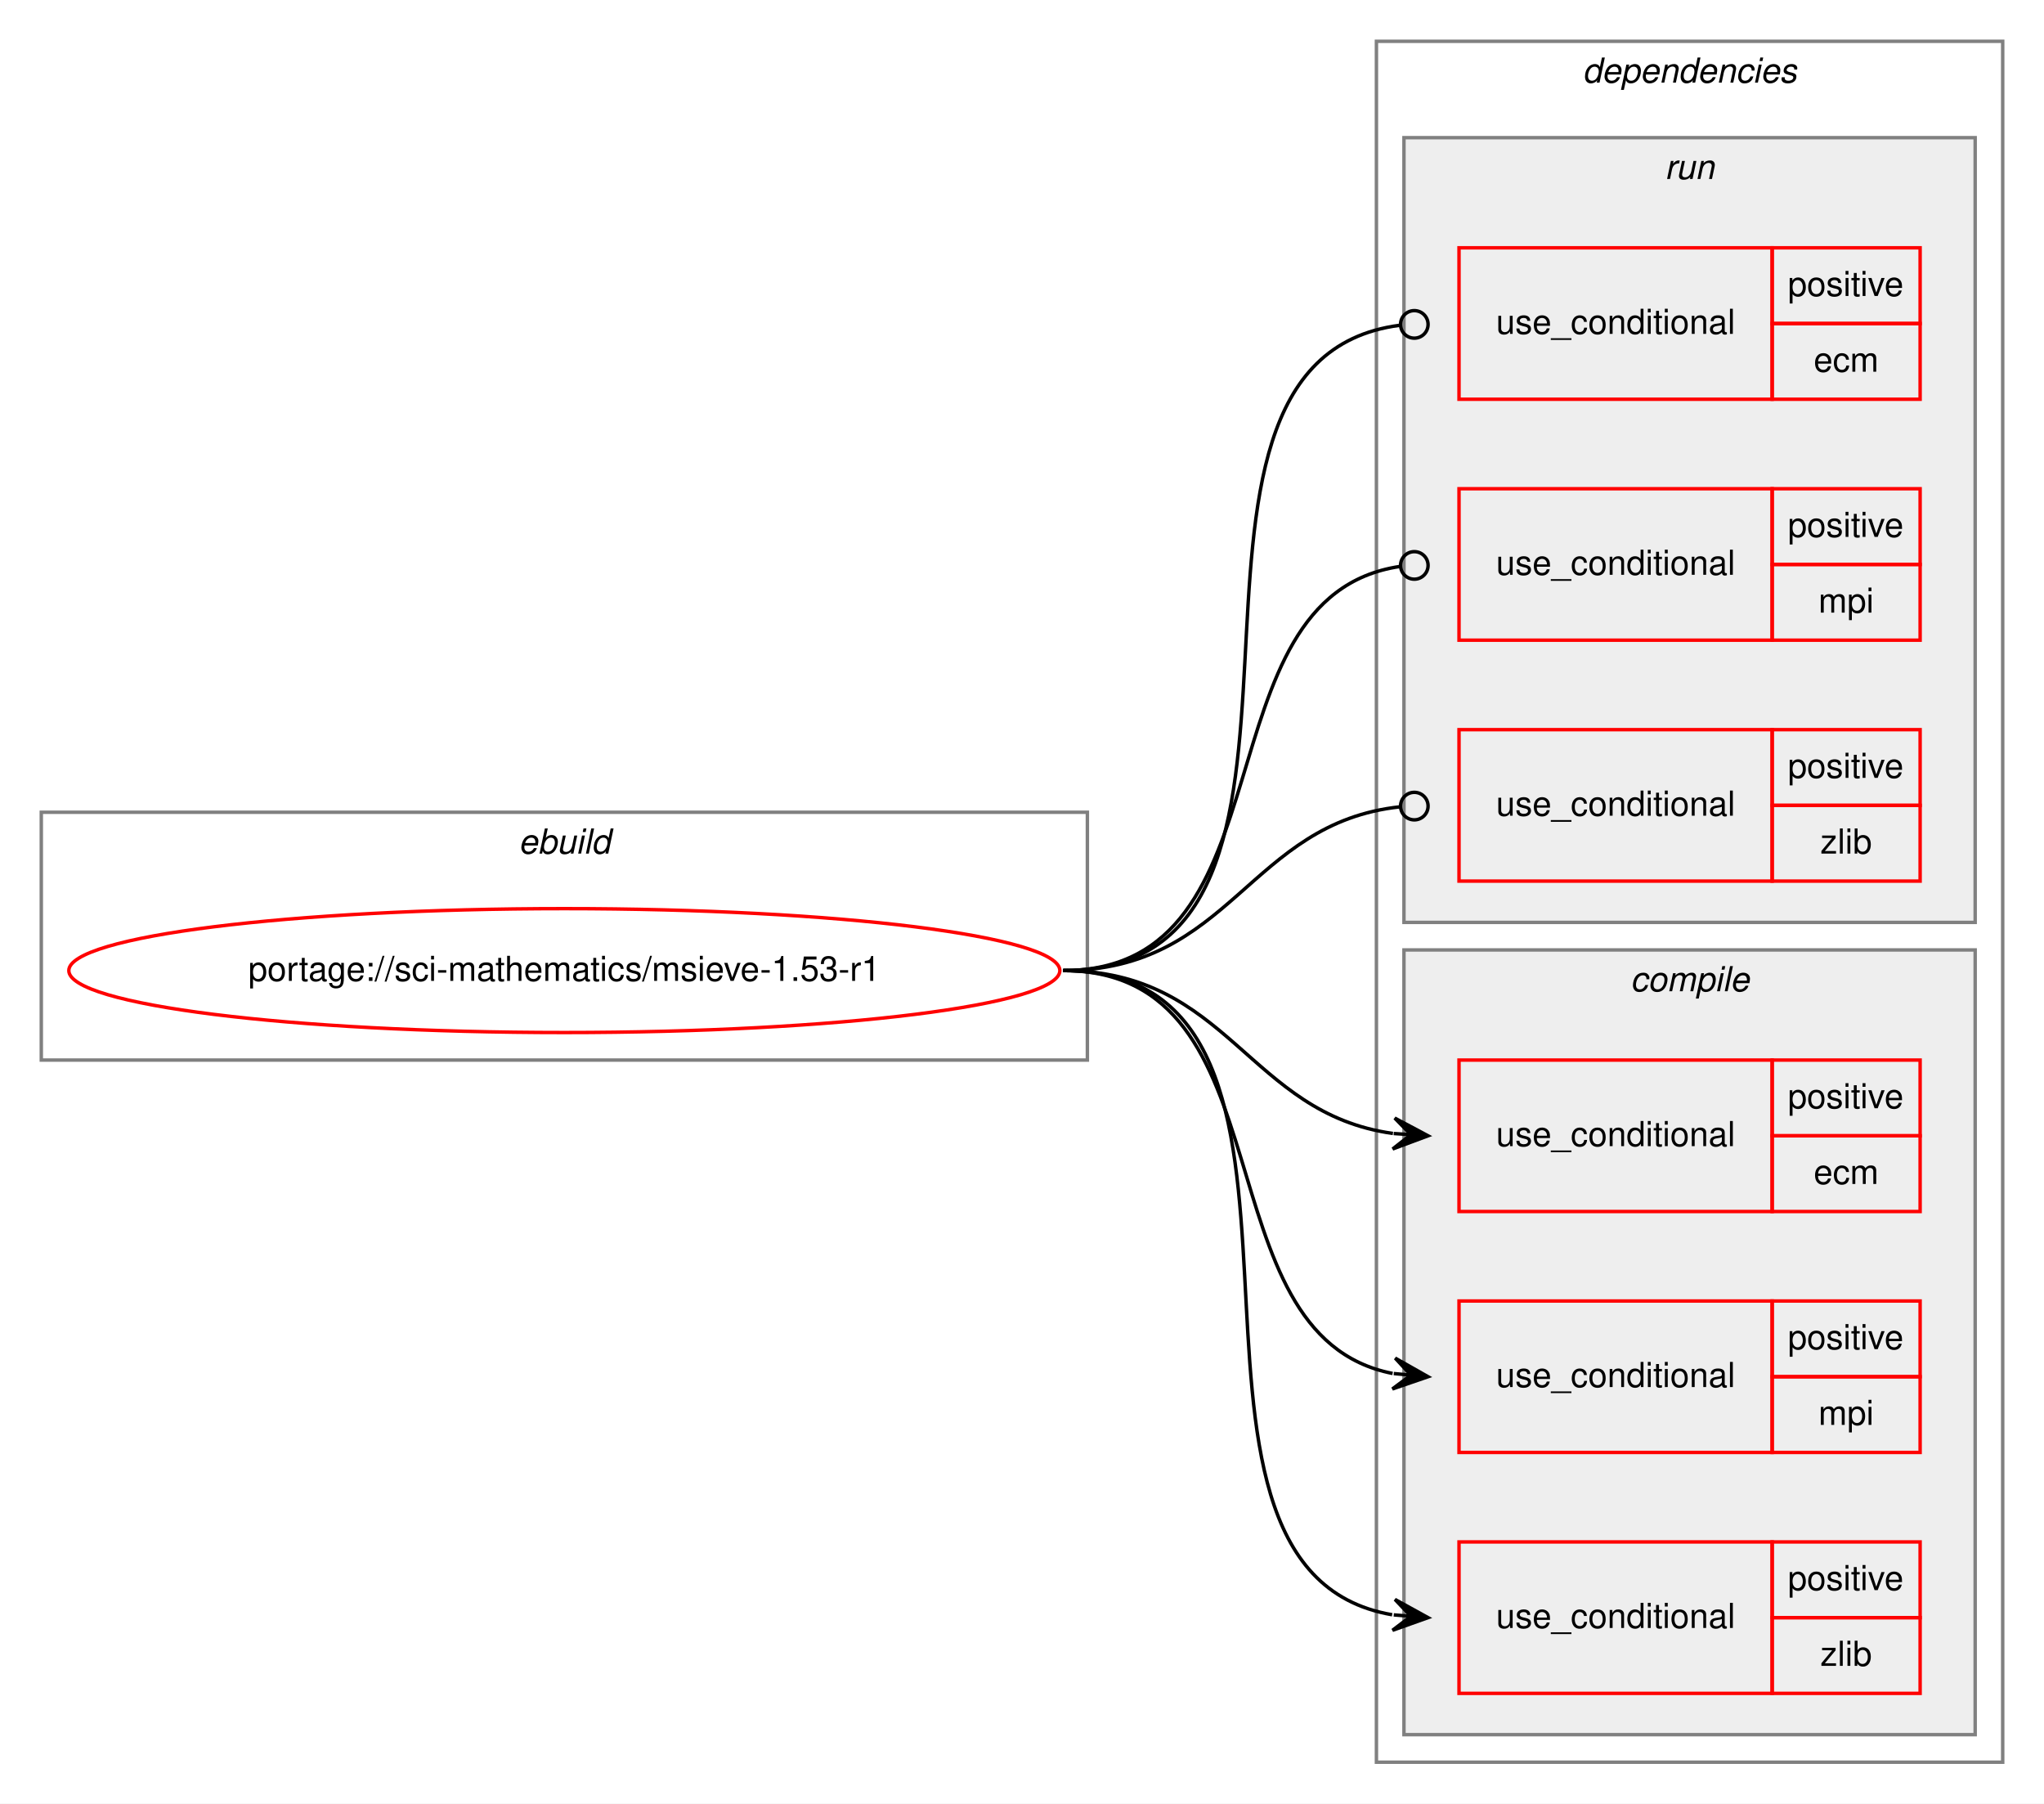
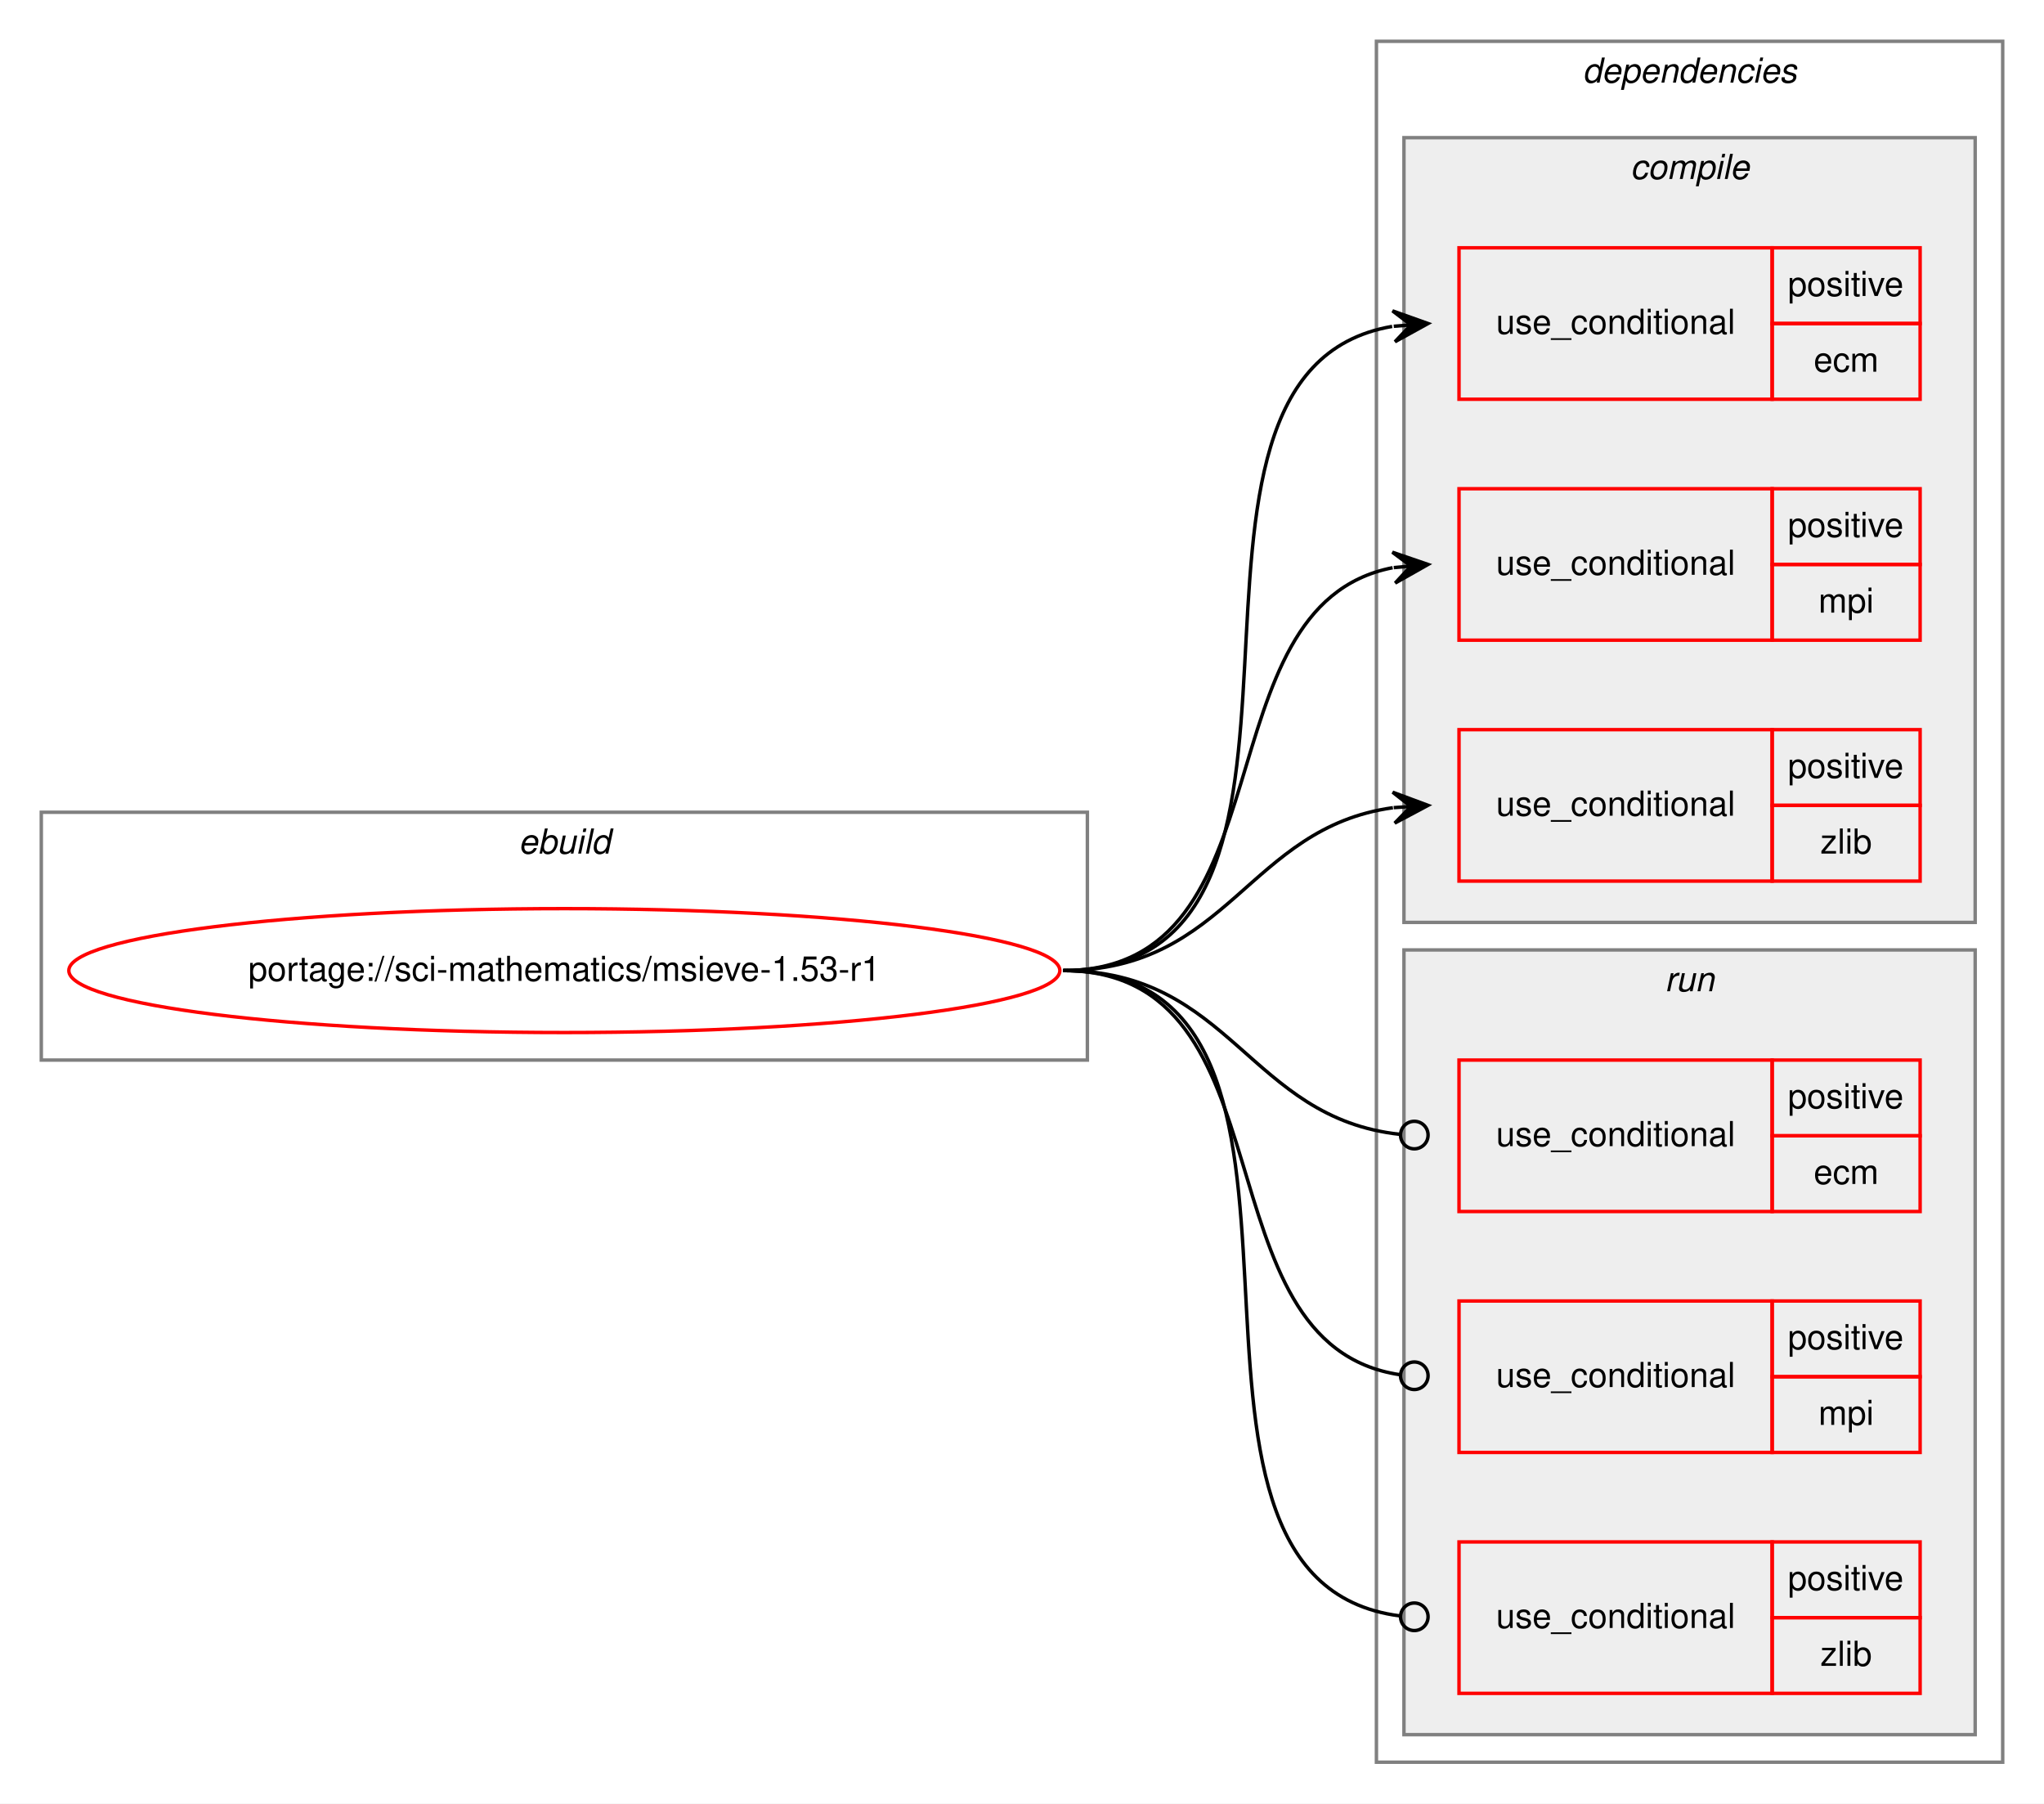
<svg xmlns="http://www.w3.org/2000/svg" xmlns:xlink="http://www.w3.org/1999/xlink" width="594pt" height="524pt" viewBox="0.00 0.00 594.00 524.00">
  <g id="graph0" class="graph" transform="scale(1 1) rotate(0) translate(4 520)">
    <polygon fill="white" stroke="transparent" points="-4,4 -4,-520 590,-520 590,4 -4,4" />
    <g id="clust1" class="cluster">
      <polygon fill="none" stroke="gray" points="8,-212 8,-284 312,-284 312,-212 8,-212" />
      <text text-anchor="start" x="146.66" y="-272" font-family="Helvetica,sans-Serif" font-style="italic" font-size="10.00">ebuild</text>
    </g>
    <g id="clust2" class="cluster">
      <polygon fill="none" stroke="gray" points="396,-8 396,-508 578,-508 578,-8 396,-8" />
      <text text-anchor="start" x="455.88" y="-496" font-family="Helvetica,sans-Serif" font-style="italic" font-size="10.00">dependencies</text>
    </g>
+     <g id="clust3" class="cluster">
+       <polygon fill="#eeeeee" stroke="gray" points="404,-252 404,-480 570,-480 570,-252 404,-252" />
+       <text text-anchor="start" x="469.78" y="-468" font-family="Helvetica,sans-Serif" font-style="italic" font-size="10.00">compile</text>
+     </g>
    <g id="clust8" class="cluster">
-       <polygon fill="#eeeeee" stroke="gray" points="404,-252 404,-480 570,-480 570,-252 404,-252" />
-       <text text-anchor="start" x="479.78" y="-468" font-family="Helvetica,sans-Serif" font-style="italic" font-size="10.00">run</text>
-     </g>
-     <g id="clust3" class="cluster">
      <polygon fill="#eeeeee" stroke="gray" points="404,-16 404,-244 570,-244 570,-16 404,-16" />
-       <text text-anchor="start" x="469.78" y="-232" font-family="Helvetica,sans-Serif" font-style="italic" font-size="10.00">compile</text>
+       <text text-anchor="start" x="479.78" y="-232" font-family="Helvetica,sans-Serif" font-style="italic" font-size="10.00">run</text>
    </g>
    <g id="node1" class="node">
      <g id="a_node1">
        <a xlink:href="../sci-mathematics/msieve-1.53-r1.svg" xlink:title="portage://sci-mathematics/msieve-1.53-r1">
          <ellipse fill="none" stroke="red" cx="160" cy="-238" rx="144" ry="18" />
          <text text-anchor="middle" x="160" y="-235" font-family="Helvetica,sans-Serif" font-size="10.00">portage://sci-mathematics/msieve-1.53-r1</text>
        </a>
      </g>
    </g>
    <g id="node2" class="node">
+       <polygon fill="none" stroke="red" points="420,-404 420,-448 511,-448 511,-404 420,-404" />
+       <text text-anchor="start" x="430.77" y="-423" font-family="Helvetica,sans-Serif" font-size="10.00">use_conditional</text>
+       <polygon fill="none" stroke="red" points="511,-426 511,-448 554,-448 554,-426 511,-426" />
+       <text text-anchor="start" x="515.55" y="-434" font-family="Helvetica,sans-Serif" font-size="10.00">positive</text>
+       <polygon fill="none" stroke="red" points="511,-404 511,-426 554,-426 554,-404 511,-404" />
+       <text text-anchor="start" x="523.06" y="-412" font-family="Helvetica,sans-Serif" font-size="10.00">ecm</text>
+     </g>
+     <g id="edge1" class="edge">
+       <path fill="none" stroke="black" d="M305,-238C397.17,-238 321.51,-411.6 400.57,-425.16" />
+       <polygon fill="black" stroke="black" points="411,-426 400.67,-429.68 406.02,-425.6 401.03,-425.2 401.03,-425.2 401.03,-425.2 406.02,-425.6 401.39,-420.71 411,-426 411,-426" />
+     </g>
+     <g id="node3" class="node">
+       <polygon fill="none" stroke="red" points="420,-334 420,-378 511,-378 511,-334 420,-334" />
+       <text text-anchor="start" x="430.77" y="-353" font-family="Helvetica,sans-Serif" font-size="10.00">use_conditional</text>
+       <polygon fill="none" stroke="red" points="511,-356 511,-378 554,-378 554,-356 511,-356" />
+       <text text-anchor="start" x="515.55" y="-364" font-family="Helvetica,sans-Serif" font-size="10.00">positive</text>
+       <polygon fill="none" stroke="red" points="511,-334 511,-356 554,-356 554,-334 511,-334" />
+       <text text-anchor="start" x="524.45" y="-342" font-family="Helvetica,sans-Serif" font-size="10.00">mpi</text>
+     </g>
+     <g id="edge2" class="edge">
+       <path fill="none" stroke="black" d="M305,-238C371.78,-238 343.9,-343.88 400.7,-355.05" />
+       <polygon fill="black" stroke="black" points="411,-356 400.63,-359.56 406.02,-355.54 401.04,-355.08 401.04,-355.08 401.04,-355.08 406.02,-355.54 401.46,-350.6 411,-356 411,-356" />
+     </g>
+     <g id="node4" class="node">
+       <polygon fill="none" stroke="red" points="420,-264 420,-308 511,-308 511,-264 420,-264" />
+       <text text-anchor="start" x="430.77" y="-283" font-family="Helvetica,sans-Serif" font-size="10.00">use_conditional</text>
+       <polygon fill="none" stroke="red" points="511,-286 511,-308 554,-308 554,-286 511,-286" />
+       <text text-anchor="start" x="515.55" y="-294" font-family="Helvetica,sans-Serif" font-size="10.00">positive</text>
+       <polygon fill="none" stroke="red" points="511,-264 511,-286 554,-286 554,-264 511,-264" />
+       <text text-anchor="start" x="525" y="-272" font-family="Helvetica,sans-Serif" font-size="10.00">zlib</text>
+     </g>
+     <g id="edge3" class="edge">
+       <path fill="none" stroke="black" d="M305,-238C353.08,-238 358.68,-279.49 400.79,-285.32" />
+       <polygon fill="black" stroke="black" points="411,-286 400.72,-289.83 406.01,-285.67 401.02,-285.34 401.02,-285.34 401.02,-285.34 406.01,-285.67 401.32,-280.85 411,-286 411,-286" />
+     </g>
+     <g id="node5" class="node">
      <polygon fill="none" stroke="red" points="420,-168 420,-212 511,-212 511,-168 420,-168" />
      <text text-anchor="start" x="430.77" y="-187" font-family="Helvetica,sans-Serif" font-size="10.00">use_conditional</text>
      <polygon fill="none" stroke="red" points="511,-190 511,-212 554,-212 554,-190 511,-190" />
      <text text-anchor="start" x="515.55" y="-198" font-family="Helvetica,sans-Serif" font-size="10.00">positive</text>
      <polygon fill="none" stroke="red" points="511,-168 511,-190 554,-190 554,-168 511,-168" />
      <text text-anchor="start" x="523.06" y="-176" font-family="Helvetica,sans-Serif" font-size="10.00">ecm</text>
    </g>
-     <g id="edge1" class="edge">
-       <path fill="none" stroke="black" d="M305,-238C353.08,-238 358.68,-196.51 400.79,-190.68" />
-       <polygon fill="black" stroke="black" points="411,-190 401.32,-195.15 406.01,-190.33 401.02,-190.66 401.02,-190.66 401.02,-190.66 406.01,-190.33 400.72,-186.17 411,-190 411,-190" />
+     <g id="edge4" class="edge">
+       <path fill="none" stroke="black" d="M305,-238C353.89,-238 358.86,-195.11 402.94,-190.41" />
+       <ellipse fill="none" stroke="black" cx="407.01" cy="-190.21" rx="4" ry="4" />
    </g>
-     <g id="node3" class="node">
+     <g id="node6" class="node">
      <polygon fill="none" stroke="red" points="420,-98 420,-142 511,-142 511,-98 420,-98" />
      <text text-anchor="start" x="430.77" y="-117" font-family="Helvetica,sans-Serif" font-size="10.00">use_conditional</text>
      <polygon fill="none" stroke="red" points="511,-120 511,-142 554,-142 554,-120 511,-120" />
      <text text-anchor="start" x="515.55" y="-128" font-family="Helvetica,sans-Serif" font-size="10.00">positive</text>
      <polygon fill="none" stroke="red" points="511,-98 511,-120 554,-120 554,-98 511,-98" />
      <text text-anchor="start" x="524.45" y="-106" font-family="Helvetica,sans-Serif" font-size="10.00">mpi</text>
    </g>
-     <g id="edge2" class="edge">
-       <path fill="none" stroke="black" d="M305,-238C371.78,-238 343.9,-132.12 400.7,-120.95" />
-       <polygon fill="black" stroke="black" points="411,-120 401.46,-125.4 406.02,-120.46 401.04,-120.92 401.04,-120.92 401.04,-120.92 406.02,-120.46 400.63,-116.44 411,-120 411,-120" />
+     <g id="edge5" class="edge">
+       <path fill="none" stroke="black" d="M305,-238C372.61,-238 343.2,-129.48 402.84,-120.58" />
+       <ellipse fill="none" stroke="black" cx="407.01" cy="-120.28" rx="4" ry="4" />
    </g>
-     <g id="node4" class="node">
+     <g id="node7" class="node">
      <polygon fill="none" stroke="red" points="420,-28 420,-72 511,-72 511,-28 420,-28" />
      <text text-anchor="start" x="430.77" y="-47" font-family="Helvetica,sans-Serif" font-size="10.00">use_conditional</text>
      <polygon fill="none" stroke="red" points="511,-50 511,-72 554,-72 554,-50 511,-50" />
      <text text-anchor="start" x="515.55" y="-58" font-family="Helvetica,sans-Serif" font-size="10.00">positive</text>
      <polygon fill="none" stroke="red" points="511,-28 511,-50 554,-50 554,-28 511,-28" />
      <text text-anchor="start" x="525" y="-36" font-family="Helvetica,sans-Serif" font-size="10.00">zlib</text>
    </g>
-     <g id="edge3" class="edge">
-       <path fill="none" stroke="black" d="M305,-238C397.17,-238 321.51,-64.4 400.57,-50.84" />
-       <polygon fill="black" stroke="black" points="411,-50 401.39,-55.29 406.02,-50.4 401.03,-50.8 401.03,-50.8 401.03,-50.8 406.02,-50.4 400.67,-46.32 411,-50 411,-50" />
-     </g>
-     <g id="node5" class="node">
-       <polygon fill="none" stroke="red" points="420,-404 420,-448 511,-448 511,-404 420,-404" />
-       <text text-anchor="start" x="430.77" y="-423" font-family="Helvetica,sans-Serif" font-size="10.00">use_conditional</text>
-       <polygon fill="none" stroke="red" points="511,-426 511,-448 554,-448 554,-426 511,-426" />
-       <text text-anchor="start" x="515.55" y="-434" font-family="Helvetica,sans-Serif" font-size="10.00">positive</text>
-       <polygon fill="none" stroke="red" points="511,-404 511,-426 554,-426 554,-404 511,-404" />
-       <text text-anchor="start" x="523.06" y="-412" font-family="Helvetica,sans-Serif" font-size="10.00">ecm</text>
-     </g>
-     <g id="edge4" class="edge">
-       <path fill="none" stroke="black" d="M305,-238C398.02,-238 320.11,-414.79 402.78,-425.49" />
-       <ellipse fill="none" stroke="black" cx="407.01" cy="-425.75" rx="4" ry="4" />
-     </g>
-     <g id="node6" class="node">
-       <polygon fill="none" stroke="red" points="420,-334 420,-378 511,-378 511,-334 420,-334" />
-       <text text-anchor="start" x="430.77" y="-353" font-family="Helvetica,sans-Serif" font-size="10.00">use_conditional</text>
-       <polygon fill="none" stroke="red" points="511,-356 511,-378 554,-378 554,-356 511,-356" />
-       <text text-anchor="start" x="515.55" y="-364" font-family="Helvetica,sans-Serif" font-size="10.00">positive</text>
-       <polygon fill="none" stroke="red" points="511,-334 511,-356 554,-356 554,-334 511,-334" />
-       <text text-anchor="start" x="524.45" y="-342" font-family="Helvetica,sans-Serif" font-size="10.00">mpi</text>
-     </g>
-     <g id="edge5" class="edge">
-       <path fill="none" stroke="black" d="M305,-238C372.61,-238 343.2,-346.52 402.84,-355.42" />
-       <ellipse fill="none" stroke="black" cx="407.01" cy="-355.72" rx="4" ry="4" />
-     </g>
-     <g id="node7" class="node">
-       <polygon fill="none" stroke="red" points="420,-264 420,-308 511,-308 511,-264 420,-264" />
-       <text text-anchor="start" x="430.77" y="-283" font-family="Helvetica,sans-Serif" font-size="10.00">use_conditional</text>
-       <polygon fill="none" stroke="red" points="511,-286 511,-308 554,-308 554,-286 511,-286" />
-       <text text-anchor="start" x="515.55" y="-294" font-family="Helvetica,sans-Serif" font-size="10.00">positive</text>
-       <polygon fill="none" stroke="red" points="511,-264 511,-286 554,-286 554,-264 511,-264" />
-       <text text-anchor="start" x="525" y="-272" font-family="Helvetica,sans-Serif" font-size="10.00">zlib</text>
-     </g>
    <g id="edge6" class="edge">
-       <path fill="none" stroke="black" d="M305,-238C353.89,-238 358.86,-280.89 402.94,-285.59" />
-       <ellipse fill="none" stroke="black" cx="407.01" cy="-285.79" rx="4" ry="4" />
+       <path fill="none" stroke="black" d="M305,-238C398.02,-238 320.11,-61.21 402.78,-50.51" />
+       <ellipse fill="none" stroke="black" cx="407.01" cy="-50.25" rx="4" ry="4" />
    </g>
  </g>
</svg>
